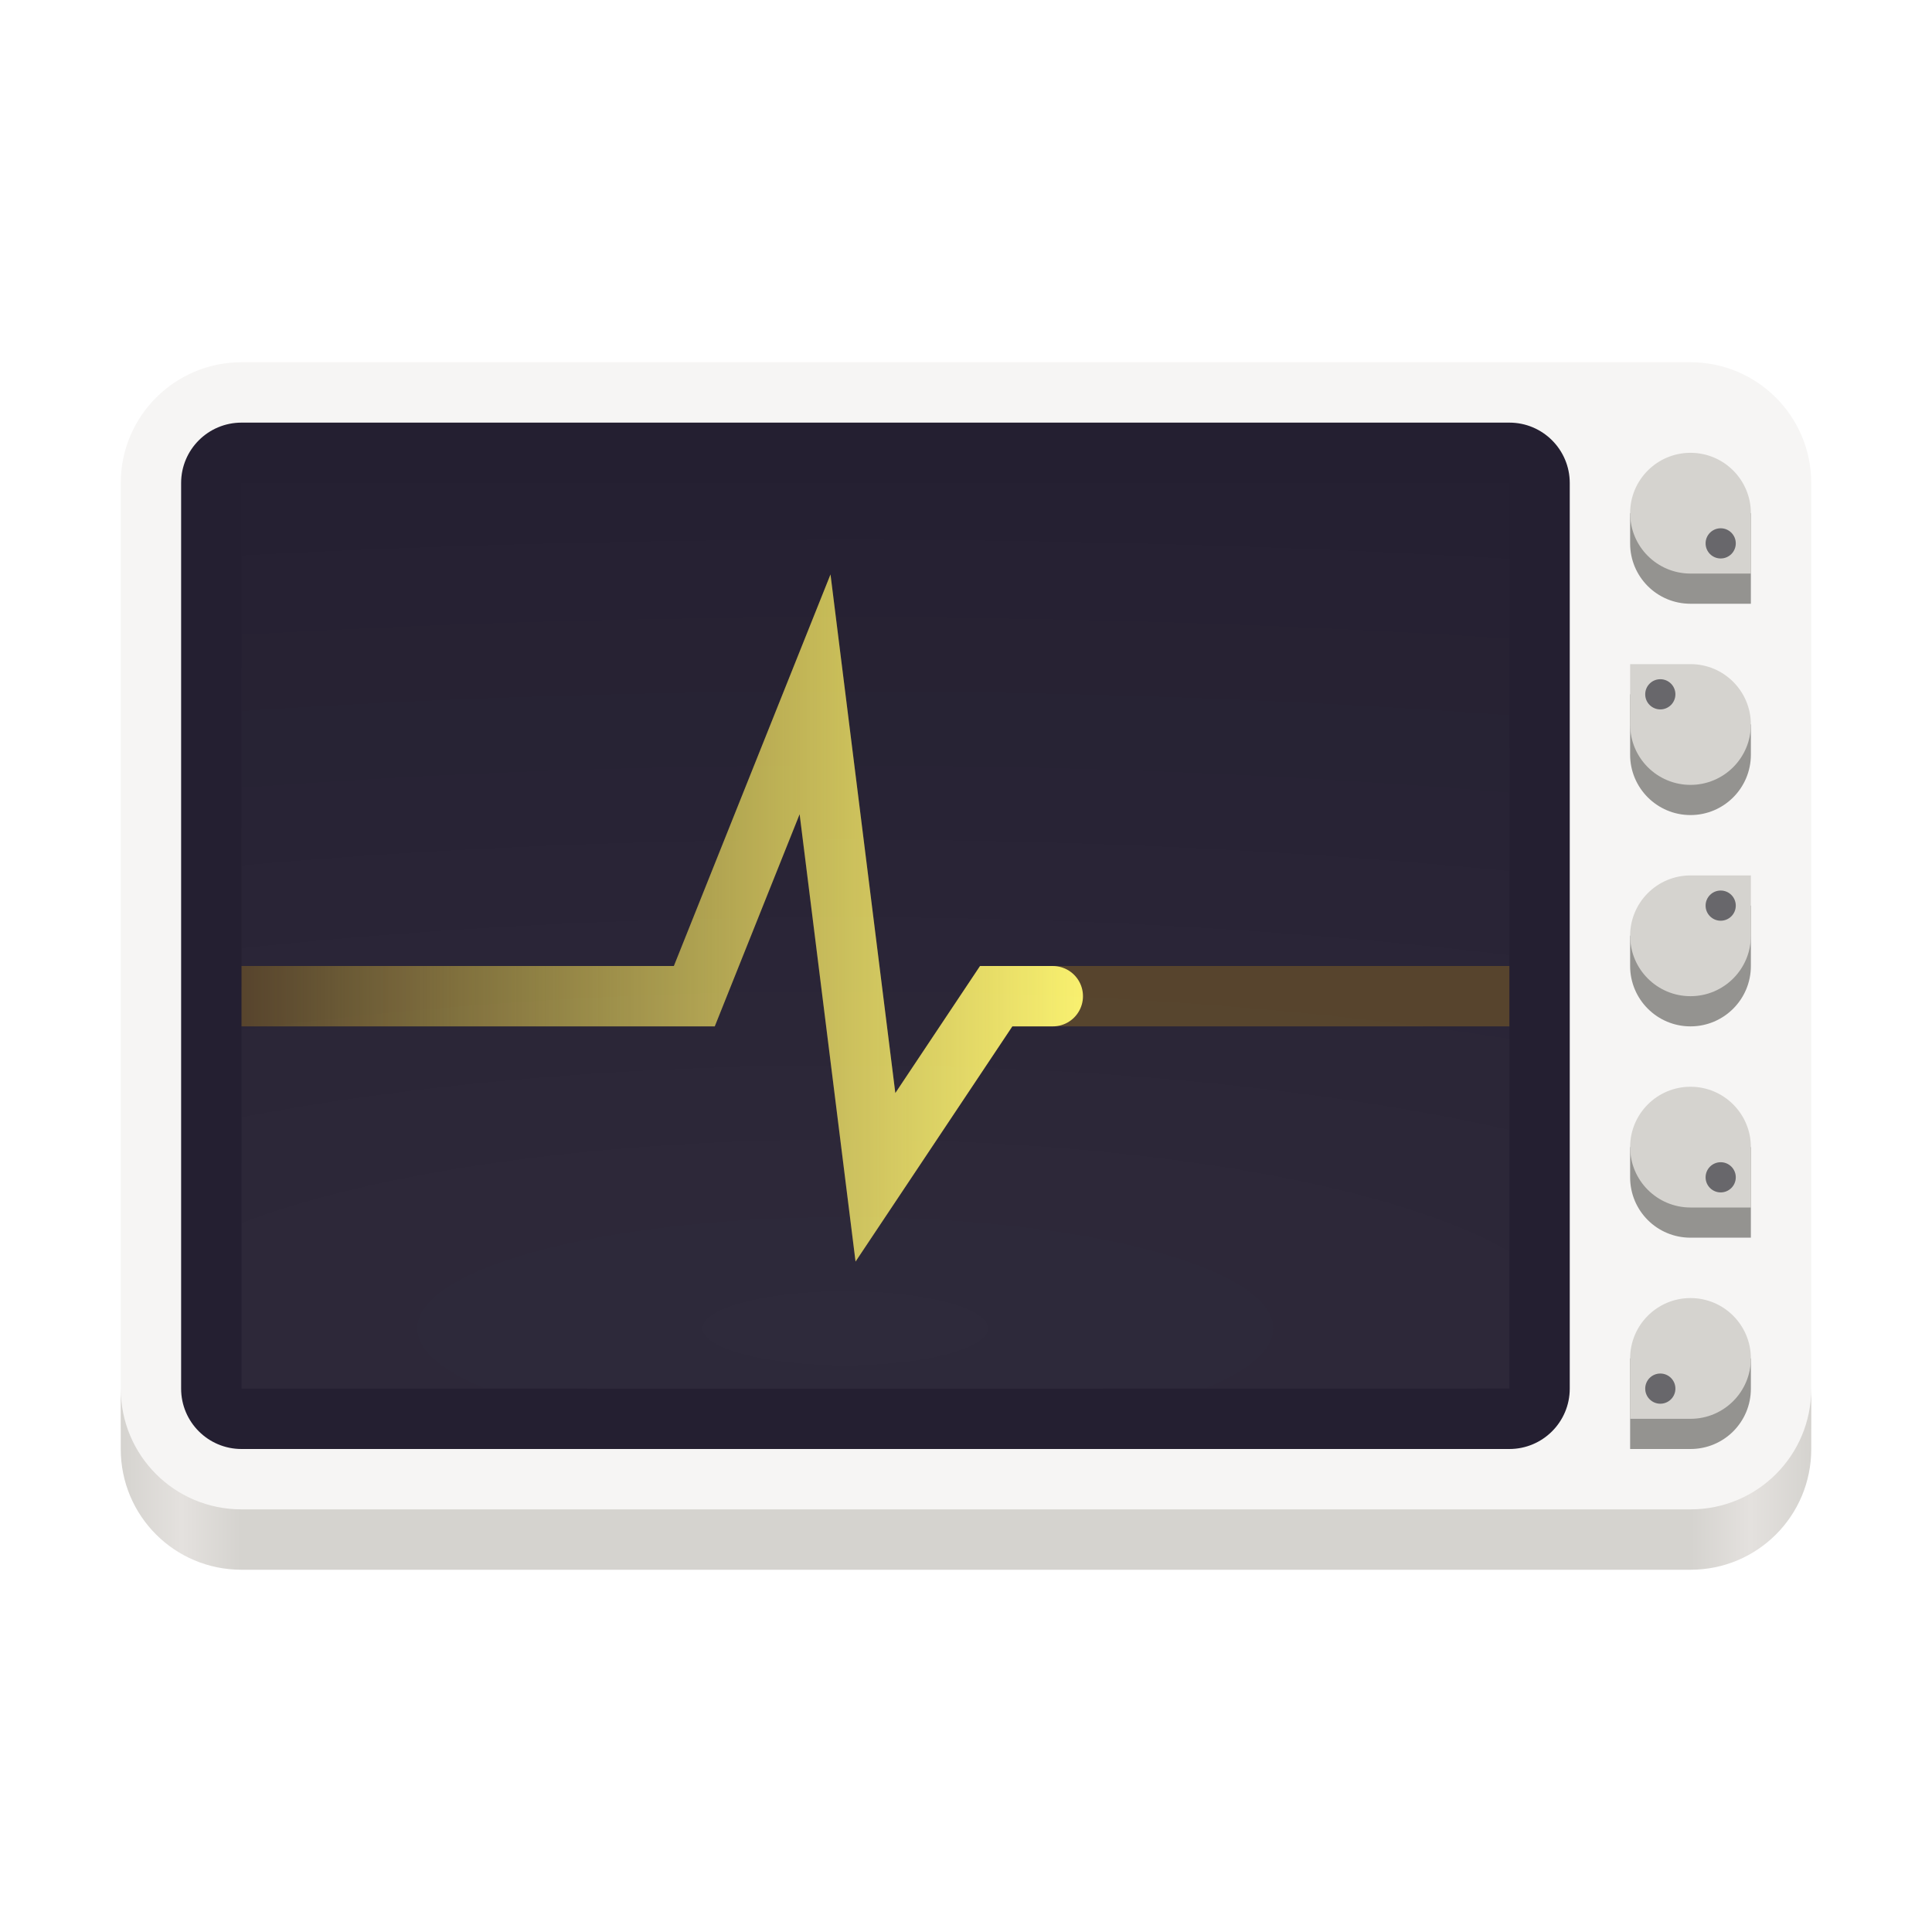
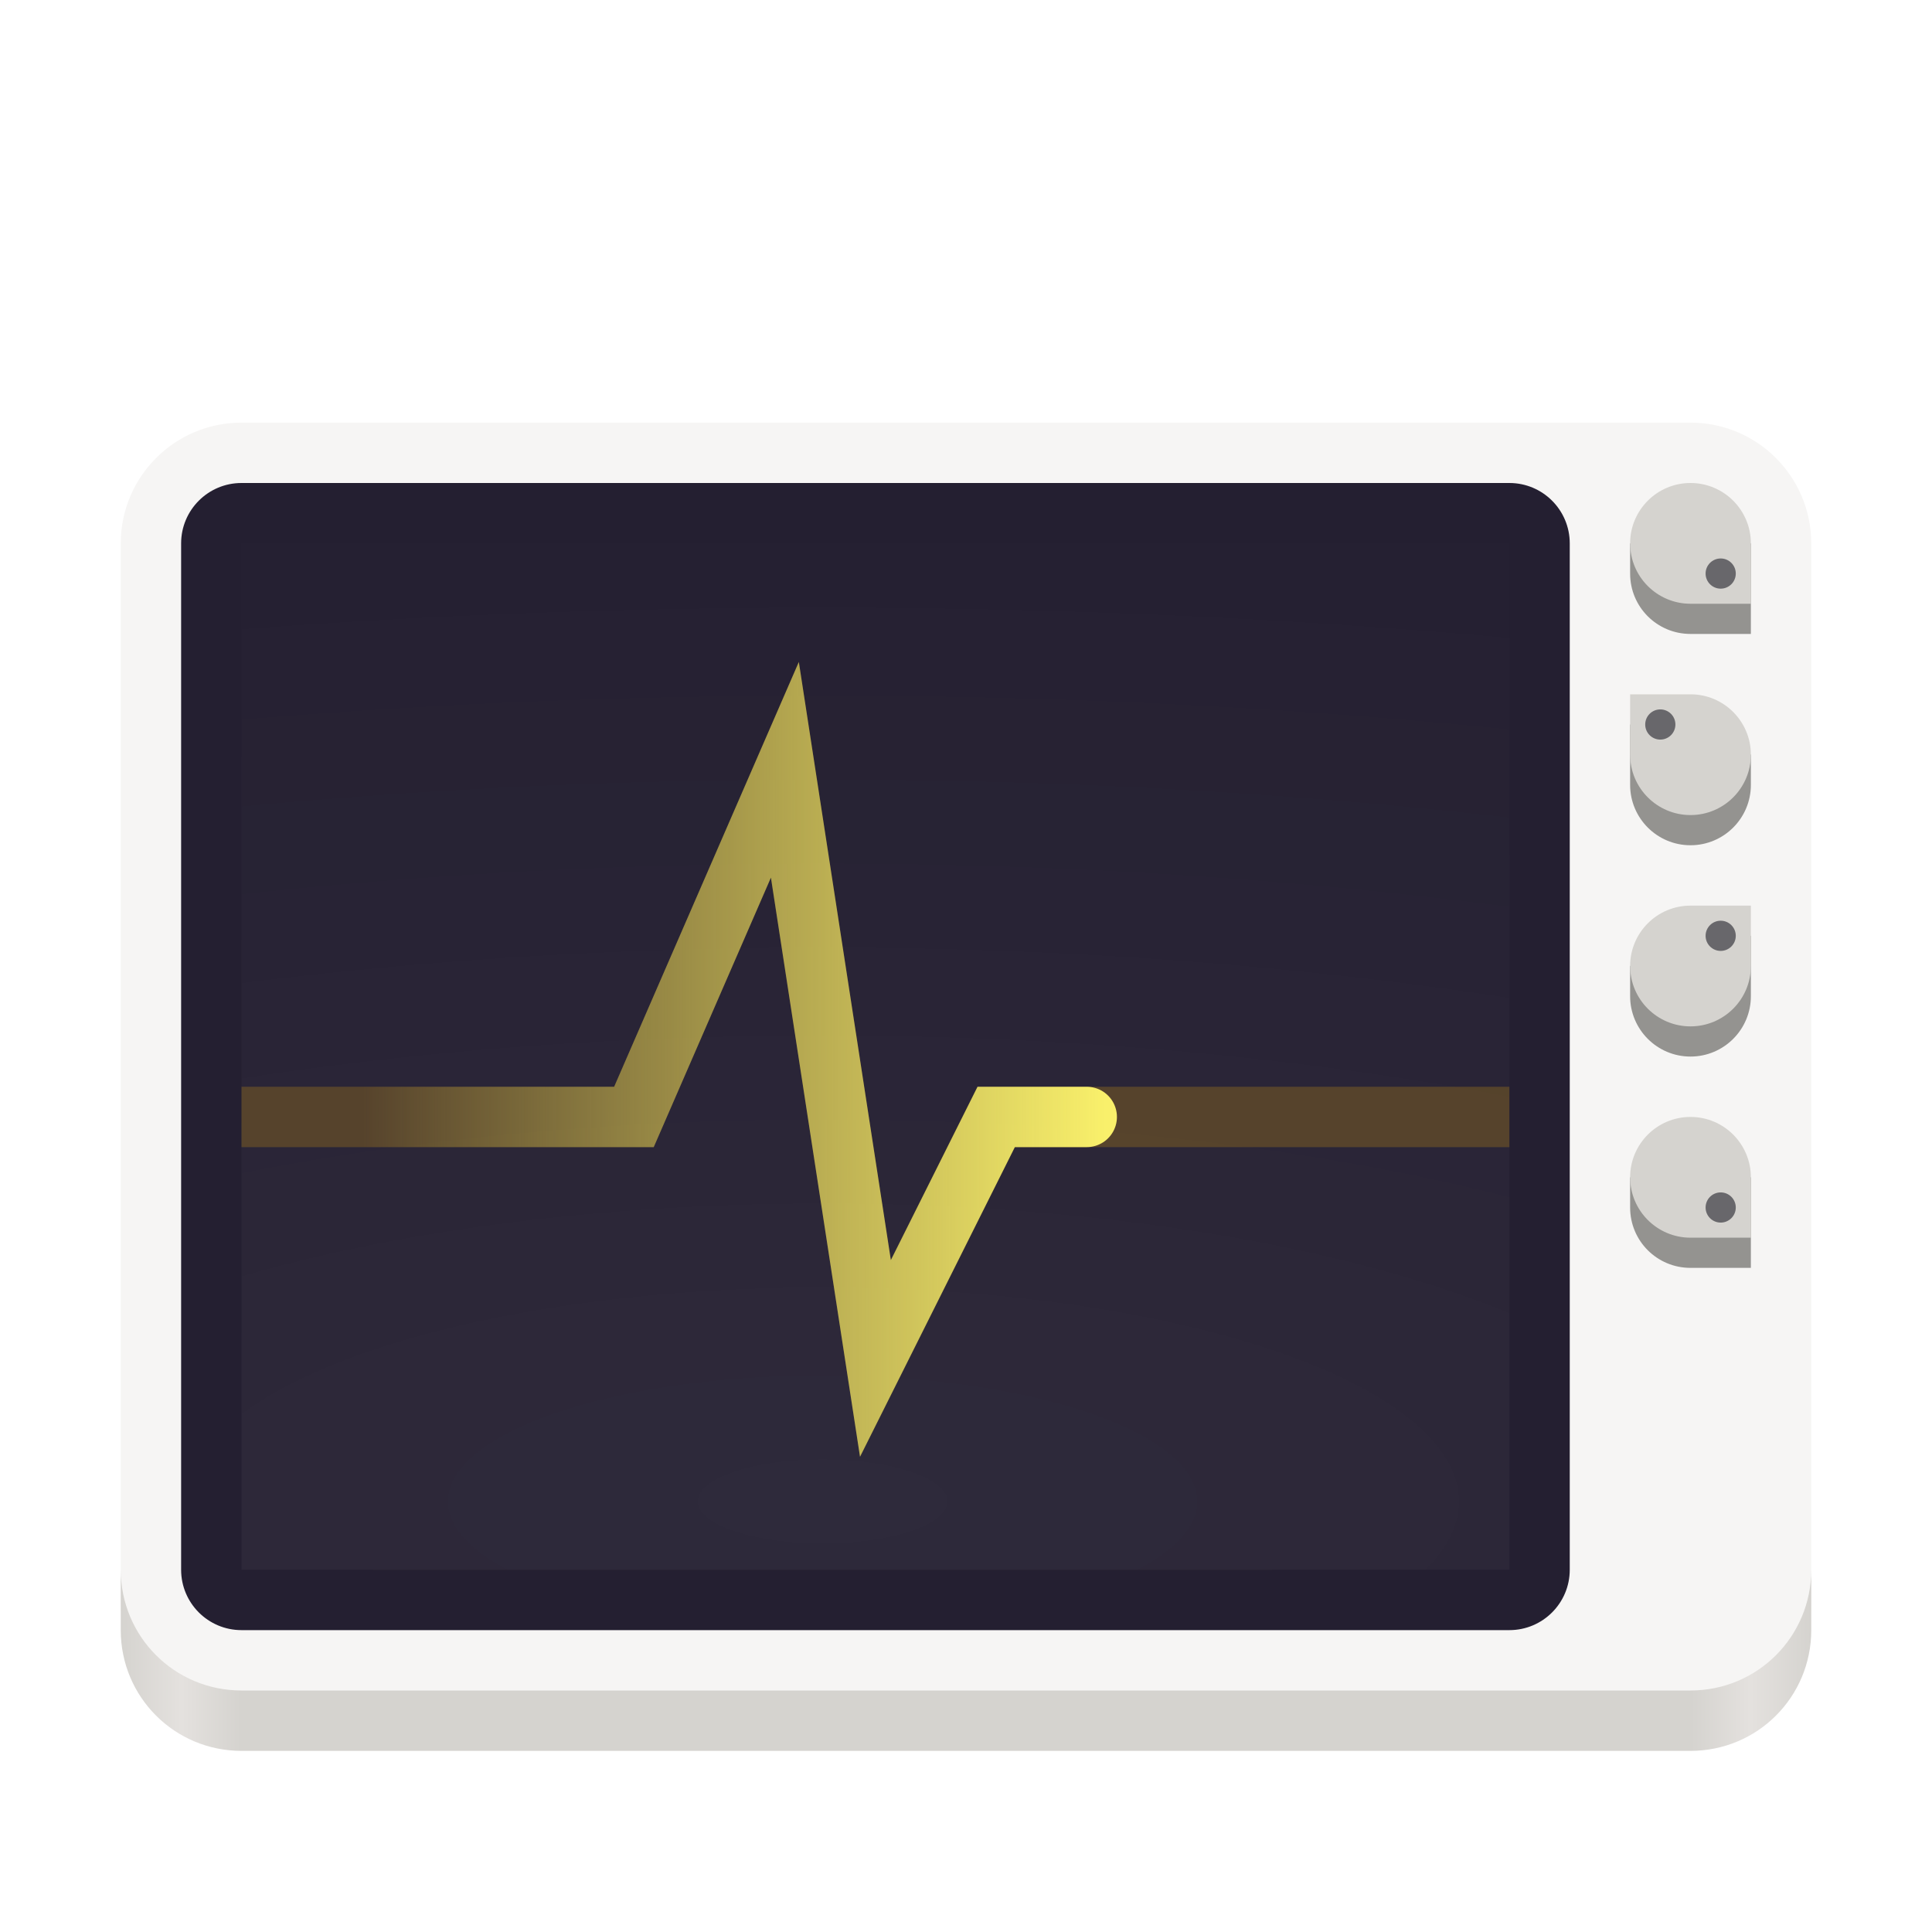
- <svg xmlns="http://www.w3.org/2000/svg" xmlns:xlink="http://www.w3.org/1999/xlink" viewBox="0 0 128 128" style="display:inline;enable-background:new" version="1.0" id="svg11300" height="128" width="128">
+ <svg xmlns="http://www.w3.org/2000/svg" xmlns:xlink="http://www.w3.org/1999/xlink" width="128" height="128" id="svg11300" version="1.0" style="display:inline;enable-background:new" viewBox="0 0 128 128">
  <defs id="defs3">
    <linearGradient id="linearGradient1076">
-       <stop id="stop1064" offset="0" style="stop-color:#d5d3cf;stop-opacity:1" />
-       <stop style="stop-color:#e4e1de;stop-opacity:1" offset="0.036" id="stop1066" />
-       <stop id="stop1068" offset="0.071" style="stop-color:#d5d3cf;stop-opacity:1" />
-       <stop style="stop-color:#d5d3cf;stop-opacity:1" offset="0.929" id="stop1070" />
-       <stop id="stop1072" offset="0.964" style="stop-color:#e4e1de;stop-opacity:1" />
-       <stop id="stop1074" offset="1" style="stop-color:#d5d3cf;stop-opacity:1" />
+       <stop style="stop-color:#d5d3cf;stop-opacity:1" offset="0" id="stop1064" />
+       <stop id="stop1066" offset="0.036" style="stop-color:#e4e1de;stop-opacity:1" />
+       <stop style="stop-color:#d5d3cf;stop-opacity:1" offset="0.071" id="stop1068" />
+       <stop id="stop1070" offset="0.929" style="stop-color:#d5d3cf;stop-opacity:1" />
+       <stop style="stop-color:#e4e1de;stop-opacity:1" offset="0.964" id="stop1072" />
+       <stop style="stop-color:#d5d3cf;stop-opacity:1" offset="1" id="stop1074" />
    </linearGradient>
-     <linearGradient y2="619.964" x2="568" y1="619.964" x1="120" gradientTransform="matrix(0.25,0,0,0.25,-22,109.009)" gradientUnits="userSpaceOnUse" id="linearGradient1444-2-3-2" xlink:href="#linearGradient1076" />
-     <linearGradient gradientTransform="matrix(0.25,0,0,0.25,-12,225)" gradientUnits="userSpaceOnUse" y2="33.559" x2="112.132" y1="33.559" x1="335.868" id="linearGradient1106-8" xlink:href="#linearGradient985" />
+     <linearGradient xlink:href="#linearGradient1076" id="linearGradient1444-2-3-2" gradientUnits="userSpaceOnUse" gradientTransform="matrix(0.25,0,0,0.25,-22,109.009)" x1="120" y1="619.964" x2="568" y2="619.964" />
+     <linearGradient xlink:href="#linearGradient985" id="linearGradient1106-8" x1="335.868" y1="33.559" x2="112.132" y2="33.559" gradientUnits="userSpaceOnUse" gradientTransform="matrix(0.25,0,0,0.25,-12,225)" />
    <linearGradient id="linearGradient985">
-       <stop style="stop-color:#f9f06b;stop-opacity:1" offset="0" id="stop981" />
-       <stop style="stop-color:#f9f06b;stop-opacity:0" offset="1" id="stop983" />
+       <stop id="stop981" offset="0" style="stop-color:#f9f06b;stop-opacity:1" />
+       <stop id="stop983" offset="1" style="stop-color:#f9f06b;stop-opacity:0" />
    </linearGradient>
-     <radialGradient gradientUnits="userSpaceOnUse" gradientTransform="matrix(-4.727273,1.1058296e-6,-3.0301491e-7,-1.227273,250.5455,-21.6754)" r="44" fy="194.19" fx="64.846" cy="194.19" cx="64.846" id="radialGradient1030" xlink:href="#linearGradient1020" />
+     <radialGradient xlink:href="#linearGradient1020" id="radialGradient1030" cx="64.846" cy="194.19" fx="64.846" fy="194.19" r="44" gradientTransform="matrix(-4.727273,1.1058296e-6,-3.0301491e-7,-1.227273,250.5455,-21.6754)" gradientUnits="userSpaceOnUse" />
    <linearGradient id="linearGradient1020">
-       <stop id="stop1016" offset="0" style="stop-color:#ffffff;stop-opacity:1;" />
-       <stop id="stop1018" offset="1" style="stop-color:#ffffff;stop-opacity:0.094" />
+       <stop style="stop-color:#ffffff;stop-opacity:1;" offset="0" id="stop1016" />
+       <stop style="stop-color:#ffffff;stop-opacity:0.094" offset="1" id="stop1018" />
    </linearGradient>
+     <linearGradient y2="619.964" x2="568" y1="619.964" x1="120" gradientTransform="matrix(0.25,0,0,0.25,-22.00001,-50.99097)" gradientUnits="userSpaceOnUse" id="linearGradient1444-2-3-3" xlink:href="#linearGradient1076" />
+     <radialGradient gradientUnits="userSpaceOnUse" gradientTransform="matrix(-4.136363,1.2532736e-6,-2.6513804e-7,-1.390909,319.2273,170.6345)" r="44" fy="194.19" fx="64" cy="194.19" cx="64" id="radialGradient1030-8" xlink:href="#linearGradient1020" />
+     <linearGradient gradientTransform="matrix(0.25,0,0,0.25,-2.00001,61)" gradientUnits="userSpaceOnUse" y2="33.559" x2="104" y1="33.559" x1="301" id="linearGradient1106-2" xlink:href="#linearGradient985" />
  </defs>
-   <g transform="translate(0,-172)" style="display:inline" id="layer1">
-     <g style="display:none" id="layer2">
-       <text id="context" y="148.652" x="7.95" style="font-style:normal;font-variant:normal;font-weight:normal;font-stretch:normal;font-size:6.088px;line-height:125%;font-family:Cantarell;-inkscape-font-specification:'Cantarell, Normal';text-align:start;writing-mode:lr-tb;text-anchor:start;display:inline;fill:#000000;fill-opacity:1;stroke:none;stroke-width:0.333;enable-background:new" xml:space="preserve">
-         <tspan style="stroke-width:0.333" y="148.652" x="7.95" id="tspan2716">apps</tspan>
-       </text>
-       <text xml:space="preserve" style="font-style:normal;font-variant:normal;font-weight:bold;font-stretch:normal;font-size:6.088px;line-height:125%;font-family:Cantarell;-inkscape-font-specification:'Cantarell, Bold';text-align:start;writing-mode:lr-tb;text-anchor:start;display:inline;fill:#000000;fill-opacity:1;stroke:none;stroke-width:0.333;enable-background:new" x="7.753" y="157.234" id="text3021">
-         <tspan style="stroke-width:0.333" id="tspan3023" x="7.753" y="157.234">org.gnome.SystemMonitor</tspan>
-       </text>
-       <g id="g12027" transform="matrix(7.991171,0,0,8.003641,-167.7909,-4846.078)" style="display:inline;fill:#000000;enable-background:new" />
-       <rect y="172" x="9.2651362e-08" height="128" width="128" id="rect13805" style="display:inline;overflow:visible;visibility:visible;fill:#f0f0f0;fill-opacity:1;fill-rule:nonzero;stroke:none;stroke-width:0.5;marker:none;enable-background:accumulate" />
-       <g transform="translate(-24,24)" style="fill:none;fill-opacity:0.251;stroke:#a579b3;stroke-opacity:1" id="g883" />
-       <g transform="translate(-24,24)" style="fill:none;fill-opacity:0.251;stroke:#a579b3;stroke-opacity:1" id="g900" />
-       <g transform="matrix(0.25,0,0,0.25,6.9488522e-8,225)" id="g1168">
-         <rect style="opacity:0.1;fill:#2864b0;fill-opacity:1;stroke:none;stroke-width:1;stroke-linecap:butt;stroke-linejoin:miter;stroke-miterlimit:4;stroke-dasharray:none;stroke-dashoffset:0;stroke-opacity:1;marker:none;marker-start:none;marker-mid:none;marker-end:none;paint-order:normal" id="rect1110" width="320" height="448" x="96" y="-180" rx="32" ry="32" />
-         <rect style="display:inline;opacity:0.1;fill:#2864b0;fill-opacity:1;stroke:none;stroke-width:1;stroke-linecap:butt;stroke-linejoin:miter;stroke-miterlimit:4;stroke-dasharray:none;stroke-dashoffset:0;stroke-opacity:1;marker:none;marker-start:none;marker-mid:none;marker-end:none;paint-order:normal;enable-background:new" id="rect1110-8" width="416" height="416" x="48" y="-164" rx="32" ry="32" />
-         <rect style="display:inline;opacity:0.1;fill:#2864b0;fill-opacity:1;stroke:none;stroke-width:1;stroke-linecap:butt;stroke-linejoin:miter;stroke-miterlimit:4;stroke-dasharray:none;stroke-dashoffset:0;stroke-opacity:1;marker:none;marker-start:none;marker-mid:none;marker-end:none;paint-order:normal;enable-background:new" id="rect1110-8-9" width="448" height="320" x="32" y="-116" rx="32" ry="32" />
-         <circle style="opacity:0.1;fill:#2864b0;fill-opacity:1;stroke:none;stroke-width:1;stroke-linecap:butt;stroke-linejoin:miter;stroke-miterlimit:4;stroke-dasharray:none;stroke-dashoffset:0;stroke-opacity:1;marker:none;marker-start:none;marker-mid:none;marker-end:none;paint-order:normal" id="path1142" r="240" cy="44" cx="256" />
-       </g>
-     </g>
-     <g style="display:inline" id="layer9">
-       <rect ry="8" rx="8" y="196" x="8" height="78" width="112" id="rect929-36-9-3" style="display:inline;opacity:1;vector-effect:none;fill:#f6f5f4;fill-opacity:1;stroke:none;stroke-width:0.011px;stroke-linecap:butt;stroke-linejoin:miter;stroke-miterlimit:4;stroke-dasharray:none;stroke-dashoffset:0;stroke-opacity:1;marker:none;marker-start:none;marker-mid:none;marker-end:none;paint-order:normal;enable-background:new" />
-       <path id="path956" d="m 116,232 v 4 c 0,2.209 -1.791,4 -4,4 -2.209,0 -4,-1.791 -4,-4 v -2 l 4,-2 z" style="display:inline;opacity:1;vector-effect:none;fill:#949390;fill-opacity:1;stroke:none;stroke-width:4;stroke-linecap:round;stroke-linejoin:miter;stroke-miterlimit:4;stroke-dasharray:none;stroke-dashoffset:0;stroke-opacity:1;marker:none;marker-start:none;marker-mid:none;marker-end:none;paint-order:normal;enable-background:new" />
-       <rect ry="4" rx="4" y="200" x="12" height="68" width="92" id="rect946-0-7-6" style="display:inline;opacity:1;vector-effect:none;fill:#241f31;fill-opacity:1;stroke:none;stroke-width:0.011px;stroke-linecap:butt;stroke-linejoin:miter;stroke-miterlimit:4;stroke-dasharray:none;stroke-dashoffset:0;stroke-opacity:1;marker:none;marker-start:none;marker-mid:none;marker-end:none;paint-order:normal;enable-background:new" />
-       <path id="rect929-3-6-3-1" d="m 8,264 v 4 c 0,4.432 3.568,8 8,8 h 96 c 4.432,0 8,-3.568 8,-8 v -4 c 0,4.432 -3.568,8 -8,8 H 16 c -4.432,0 -8,-3.568 -8,-8 z" style="display:inline;opacity:1;vector-effect:none;fill:url(#linearGradient1444-2-3-2);fill-opacity:1;stroke:none;stroke-width:0.011px;stroke-linecap:butt;stroke-linejoin:miter;stroke-miterlimit:4;stroke-dasharray:none;stroke-dashoffset:0;stroke-opacity:1;marker:none;marker-start:none;marker-mid:none;marker-end:none;paint-order:normal;enable-background:new" />
-       <path d="m 16,238 h 30 l 8,-20 4,32 8,-12 h 34" style="display:inline;opacity:0.236;fill:none;stroke:#e5a50a;stroke-width:4;stroke-linecap:butt;stroke-linejoin:miter;stroke-miterlimit:10;stroke-dasharray:none;stroke-opacity:1;enable-background:new" id="path1092-6-1-3-7-5-9" />
-       <path d="m 16,238 h 30 l 8,-20 4,32 8,-12 h 3.75" style="display:inline;opacity:1;fill:none;stroke:url(#linearGradient1106-8);stroke-width:4;stroke-linecap:round;stroke-linejoin:miter;stroke-miterlimit:10;stroke-dasharray:none;stroke-opacity:1;enable-background:new" id="path1092-6-1-3-7-5-1-3" />
-       <path id="rect1158" d="m 108,262 v 6 h 4 c 2.216,0 4,-1.784 4,-4 v -2 z" style="display:inline;opacity:1;vector-effect:none;fill:#949390;fill-opacity:1;stroke:none;stroke-width:4;stroke-linecap:round;stroke-linejoin:miter;stroke-miterlimit:4;stroke-dasharray:none;stroke-dashoffset:0;stroke-opacity:1;marker:none;marker-start:none;marker-mid:none;marker-end:none;paint-order:normal;enable-background:new" />
-       <path id="path952-9-2" d="m 108,266 v -4 a 4,4 0 0 1 4,-4 4,4 0 0 1 4,4 4,4 0 0 1 -4,4 z" style="display:inline;opacity:1;vector-effect:none;fill:#d5d3cf;fill-opacity:1;stroke:none;stroke-width:4;stroke-linecap:round;stroke-linejoin:miter;stroke-miterlimit:4;stroke-dasharray:none;stroke-dashoffset:0;stroke-opacity:1;marker:none;marker-start:none;marker-mid:none;marker-end:none;paint-order:normal;enable-background:new" />
-       <ellipse ry="1" rx="1" cy="264" cx="110" id="path1175" style="opacity:1;vector-effect:none;fill:#68676b;fill-opacity:1;stroke:none;stroke-width:4;stroke-linecap:round;stroke-linejoin:miter;stroke-miterlimit:4;stroke-dasharray:none;stroke-dashoffset:0;stroke-opacity:1;marker:none;marker-start:none;marker-mid:none;marker-end:none;paint-order:normal" />
-       <rect transform="scale(-1)" style="display:inline;opacity:0.05;vector-effect:none;fill:url(#radialGradient1030);fill-opacity:1;stroke:none;stroke-width:0.011px;stroke-linecap:butt;stroke-linejoin:miter;stroke-miterlimit:4;stroke-dasharray:none;stroke-dashoffset:0;stroke-opacity:1;marker:none;marker-start:none;marker-mid:none;marker-end:none;paint-order:normal;enable-background:new" id="rect968" width="84" height="60" x="-100" y="-264" />
-       <path style="display:inline;opacity:1;vector-effect:none;fill:#949390;fill-opacity:1;stroke:none;stroke-width:4;stroke-linecap:round;stroke-linejoin:miter;stroke-miterlimit:4;stroke-dasharray:none;stroke-dashoffset:0;stroke-opacity:1;marker:none;marker-start:none;marker-mid:none;marker-end:none;paint-order:normal;enable-background:new" d="m 116,248 v 6 h -4 c -2.216,0 -4,-1.784 -4,-4 v -2 z" id="path944" />
-       <path style="display:inline;opacity:1;vector-effect:none;fill:#d5d3cf;fill-opacity:1;stroke:none;stroke-width:4;stroke-linecap:round;stroke-linejoin:miter;stroke-miterlimit:4;stroke-dasharray:none;stroke-dashoffset:0;stroke-opacity:1;marker:none;marker-start:none;marker-mid:none;marker-end:none;paint-order:normal;enable-background:new" d="m 116,252 v -4 a 4,4 0 0 0 -4,-4 4,4 0 0 0 -4,4 4,4 0 0 0 4,4 z" id="path946" />
-       <ellipse transform="scale(-1,1)" style="opacity:1;vector-effect:none;fill:#68676b;fill-opacity:1;stroke:none;stroke-width:4;stroke-linecap:round;stroke-linejoin:miter;stroke-miterlimit:4;stroke-dasharray:none;stroke-dashoffset:0;stroke-opacity:1;marker:none;marker-start:none;marker-mid:none;marker-end:none;paint-order:normal" id="ellipse948" cx="-114" cy="250" rx="1" ry="1" />
-       <path id="path952" d="m 116,230 v 4 a 4,4 0 0 1 -4,4 4,4 0 0 1 -4,-4 4,4 0 0 1 4,-4 z" style="display:inline;opacity:1;vector-effect:none;fill:#d5d3cf;fill-opacity:1;stroke:none;stroke-width:4;stroke-linecap:round;stroke-linejoin:miter;stroke-miterlimit:4;stroke-dasharray:none;stroke-dashoffset:0;stroke-opacity:1;marker:none;marker-start:none;marker-mid:none;marker-end:none;paint-order:normal;enable-background:new" />
-       <ellipse ry="1" rx="1" cy="-232" cx="-114" id="ellipse954" style="opacity:1;vector-effect:none;fill:#68676b;fill-opacity:1;stroke:none;stroke-width:4;stroke-linecap:round;stroke-linejoin:miter;stroke-miterlimit:4;stroke-dasharray:none;stroke-dashoffset:0;stroke-opacity:1;marker:none;marker-start:none;marker-mid:none;marker-end:none;paint-order:normal" transform="scale(-1)" />
-       <path style="display:inline;opacity:1;vector-effect:none;fill:#949390;fill-opacity:1;stroke:none;stroke-width:4;stroke-linecap:round;stroke-linejoin:miter;stroke-miterlimit:4;stroke-dasharray:none;stroke-dashoffset:0;stroke-opacity:1;marker:none;marker-start:none;marker-mid:none;marker-end:none;paint-order:normal;enable-background:new" d="m 108,218 v 4 c 0,2.209 1.791,4 4,4 2.209,0 4,-1.791 4,-4 v -2 l -4,-2 z" id="path961" />
-       <path style="display:inline;opacity:1;vector-effect:none;fill:#d5d3cf;fill-opacity:1;stroke:none;stroke-width:4;stroke-linecap:round;stroke-linejoin:miter;stroke-miterlimit:4;stroke-dasharray:none;stroke-dashoffset:0;stroke-opacity:1;marker:none;marker-start:none;marker-mid:none;marker-end:none;paint-order:normal;enable-background:new" d="m 108,216 v 4 a 4,4 0 0 0 4,4 4,4 0 0 0 4,-4 4,4 0 0 0 -4,-4 z" id="path963" />
-       <ellipse transform="scale(1,-1)" style="opacity:1;vector-effect:none;fill:#68676b;fill-opacity:1;stroke:none;stroke-width:4;stroke-linecap:round;stroke-linejoin:miter;stroke-miterlimit:4;stroke-dasharray:none;stroke-dashoffset:0;stroke-opacity:1;marker:none;marker-start:none;marker-mid:none;marker-end:none;paint-order:normal" id="ellipse965" cx="110" cy="-218" rx="1" ry="1" />
-       <path id="path973" d="m 116,206 v 6 h -4 c -2.216,0 -4,-1.784 -4,-4 v -2 z" style="display:inline;opacity:1;vector-effect:none;fill:#949390;fill-opacity:1;stroke:none;stroke-width:4;stroke-linecap:round;stroke-linejoin:miter;stroke-miterlimit:4;stroke-dasharray:none;stroke-dashoffset:0;stroke-opacity:1;marker:none;marker-start:none;marker-mid:none;marker-end:none;paint-order:normal;enable-background:new" />
-       <path id="path975" d="m 116,210 v -4 a 4,4 0 0 0 -4,-4 4,4 0 0 0 -4,4 4,4 0 0 0 4,4 z" style="display:inline;opacity:1;vector-effect:none;fill:#d5d3cf;fill-opacity:1;stroke:none;stroke-width:4;stroke-linecap:round;stroke-linejoin:miter;stroke-miterlimit:4;stroke-dasharray:none;stroke-dashoffset:0;stroke-opacity:1;marker:none;marker-start:none;marker-mid:none;marker-end:none;paint-order:normal;enable-background:new" />
-       <ellipse ry="1" rx="1" cy="208" cx="-114" id="ellipse977" style="opacity:1;vector-effect:none;fill:#68676b;fill-opacity:1;stroke:none;stroke-width:4;stroke-linecap:round;stroke-linejoin:miter;stroke-miterlimit:4;stroke-dasharray:none;stroke-dashoffset:0;stroke-opacity:1;marker:none;marker-start:none;marker-mid:none;marker-end:none;paint-order:normal" transform="scale(-1,1)" />
-     </g>
+   <rect style="display:inline;opacity:1;vector-effect:none;fill:#f6f5f4;fill-opacity:1;stroke:none;stroke-width:0.011px;stroke-linecap:butt;stroke-linejoin:miter;stroke-miterlimit:4;stroke-dasharray:none;stroke-dashoffset:0;stroke-opacity:1;marker:none;marker-start:none;marker-mid:none;marker-end:none;paint-order:normal;enable-background:new" id="rect929-36-9-9" width="112" height="86" x="8" y="28" rx="8" ry="8" />
+   <rect rx="4" style="display:inline;opacity:1;vector-effect:none;fill:#241f31;fill-opacity:1;stroke:none;stroke-width:0.011px;stroke-linecap:butt;stroke-linejoin:miter;stroke-miterlimit:4;stroke-dasharray:none;stroke-dashoffset:0;stroke-opacity:1;marker:none;marker-start:none;marker-mid:none;marker-end:none;paint-order:normal;enable-background:new" id="rect946-0-7-4" width="92" height="76" x="12" y="32" ry="4" />
+   <path style="display:inline;opacity:1;vector-effect:none;fill:url(#linearGradient1444-2-3-3);fill-opacity:1;stroke:none;stroke-width:0.011px;stroke-linecap:butt;stroke-linejoin:miter;stroke-miterlimit:4;stroke-dasharray:none;stroke-dashoffset:0;stroke-opacity:1;marker:none;marker-start:none;marker-mid:none;marker-end:none;paint-order:normal;enable-background:new" d="m 8,104 v 4 c 0,4.432 3.568,8 8,8 h 96 c 4.432,0 8,-3.568 8,-8 v -4 c 0,4.432 -3.568,8 -8,8 h -96 c -4.432,0 -8,-3.568 -8,-8 z" id="rect929-3-6-3-9" />
+   <rect y="-104" x="16" height="68" width="84" id="rect968-2" style="display:inline;opacity:0.05;vector-effect:none;fill:url(#radialGradient1030-8);fill-opacity:1;stroke:none;stroke-width:0.011px;stroke-linecap:butt;stroke-linejoin:miter;stroke-miterlimit:4;stroke-dasharray:none;stroke-dashoffset:0;stroke-opacity:1;marker:none;marker-start:none;marker-mid:none;marker-end:none;paint-order:normal;enable-background:new" transform="scale(1,-1)" />
+   <path id="path1092-6-1-3-7-5-5" style="display:inline;opacity:0.236;fill:none;stroke:#e5a50a;stroke-width:4;stroke-linecap:butt;stroke-linejoin:miter;stroke-miterlimit:10;stroke-dasharray:none;stroke-opacity:1;enable-background:new" d="m 16,74 h 26 l 10,-23 6,39 8,-16 h 34" />
+   <path id="path1092-6-1-3-7-5-1-0" style="display:inline;opacity:1;fill:none;stroke:url(#linearGradient1106-2);stroke-width:4;stroke-linecap:round;stroke-linejoin:miter;stroke-miterlimit:10;stroke-dasharray:none;stroke-opacity:1;enable-background:new" d="m 16,74 h 26 l 10,-23 6,39 8,-16 h 6" />
+   <g transform="translate(0,-170)" id="g1063">
+     <path style="display:inline;opacity:1;vector-effect:none;fill:#949390;fill-opacity:1;stroke:none;stroke-width:4;stroke-linecap:round;stroke-linejoin:miter;stroke-miterlimit:4;stroke-dasharray:none;stroke-dashoffset:0;stroke-opacity:1;marker:none;marker-start:none;marker-mid:none;marker-end:none;paint-order:normal;enable-background:new" d="m 116,232 v 4 c 0,2.209 -1.791,4 -4,4 -2.209,0 -4,-1.791 -4,-4 v -2 l 4,-2 z" id="path1066" />
+     <path id="path1074" d="m 116,248 v 6 h -4 c -2.216,0 -4,-1.784 -4,-4 v -2 z" style="display:inline;opacity:1;vector-effect:none;fill:#949390;fill-opacity:1;stroke:none;stroke-width:4;stroke-linecap:round;stroke-linejoin:miter;stroke-miterlimit:4;stroke-dasharray:none;stroke-dashoffset:0;stroke-opacity:1;marker:none;marker-start:none;marker-mid:none;marker-end:none;paint-order:normal;enable-background:new" />
+     <path id="path1076" d="m 116,252 v -4 a 4,4 0 0 0 -4,-4 4,4 0 0 0 -4,4 4,4 0 0 0 4,4 z" style="display:inline;opacity:1;vector-effect:none;fill:#d5d3cf;fill-opacity:1;stroke:none;stroke-width:4;stroke-linecap:round;stroke-linejoin:miter;stroke-miterlimit:4;stroke-dasharray:none;stroke-dashoffset:0;stroke-opacity:1;marker:none;marker-start:none;marker-mid:none;marker-end:none;paint-order:normal;enable-background:new" />
+     <ellipse ry="1" rx="1" cy="250" cx="-114" id="ellipse1078" style="display:inline;opacity:1;vector-effect:none;fill:#68676b;fill-opacity:1;stroke:none;stroke-width:4;stroke-linecap:round;stroke-linejoin:miter;stroke-miterlimit:4;stroke-dasharray:none;stroke-dashoffset:0;stroke-opacity:1;marker:none;marker-start:none;marker-mid:none;marker-end:none;paint-order:normal;enable-background:new" transform="scale(-1,1)" />
+     <path style="display:inline;opacity:1;vector-effect:none;fill:#d5d3cf;fill-opacity:1;stroke:none;stroke-width:4;stroke-linecap:round;stroke-linejoin:miter;stroke-miterlimit:4;stroke-dasharray:none;stroke-dashoffset:0;stroke-opacity:1;marker:none;marker-start:none;marker-mid:none;marker-end:none;paint-order:normal;enable-background:new" d="m 116,230 v 4 a 4,4 0 0 1 -4,4 4,4 0 0 1 -4,-4 4,4 0 0 1 4,-4 z" id="path1080" />
+     <ellipse transform="scale(-1)" style="display:inline;opacity:1;vector-effect:none;fill:#68676b;fill-opacity:1;stroke:none;stroke-width:4;stroke-linecap:round;stroke-linejoin:miter;stroke-miterlimit:4;stroke-dasharray:none;stroke-dashoffset:0;stroke-opacity:1;marker:none;marker-start:none;marker-mid:none;marker-end:none;paint-order:normal;enable-background:new" id="ellipse1082" cx="-114" cy="-232" rx="1" ry="1" />
+     <path id="path1084" d="m 108,218 v 4 c 0,2.209 1.791,4 4,4 2.209,0 4,-1.791 4,-4 v -2 l -4,-2 z" style="display:inline;opacity:1;vector-effect:none;fill:#949390;fill-opacity:1;stroke:none;stroke-width:4;stroke-linecap:round;stroke-linejoin:miter;stroke-miterlimit:4;stroke-dasharray:none;stroke-dashoffset:0;stroke-opacity:1;marker:none;marker-start:none;marker-mid:none;marker-end:none;paint-order:normal;enable-background:new" />
+     <path id="path1086" d="m 108,216 v 4 a 4,4 0 0 0 4,4 4,4 0 0 0 4,-4 4,4 0 0 0 -4,-4 z" style="display:inline;opacity:1;vector-effect:none;fill:#d5d3cf;fill-opacity:1;stroke:none;stroke-width:4;stroke-linecap:round;stroke-linejoin:miter;stroke-miterlimit:4;stroke-dasharray:none;stroke-dashoffset:0;stroke-opacity:1;marker:none;marker-start:none;marker-mid:none;marker-end:none;paint-order:normal;enable-background:new" />
+     <ellipse ry="1" rx="1" cy="-218" cx="110" id="ellipse1088" style="display:inline;opacity:1;vector-effect:none;fill:#68676b;fill-opacity:1;stroke:none;stroke-width:4;stroke-linecap:round;stroke-linejoin:miter;stroke-miterlimit:4;stroke-dasharray:none;stroke-dashoffset:0;stroke-opacity:1;marker:none;marker-start:none;marker-mid:none;marker-end:none;paint-order:normal;enable-background:new" transform="scale(1,-1)" />
+     <path style="display:inline;opacity:1;vector-effect:none;fill:#949390;fill-opacity:1;stroke:none;stroke-width:4;stroke-linecap:round;stroke-linejoin:miter;stroke-miterlimit:4;stroke-dasharray:none;stroke-dashoffset:0;stroke-opacity:1;marker:none;marker-start:none;marker-mid:none;marker-end:none;paint-order:normal;enable-background:new" d="m 116,206 v 6 h -4 c -2.216,0 -4,-1.784 -4,-4 v -2 z" id="path1090" />
+     <path style="display:inline;opacity:1;vector-effect:none;fill:#d5d3cf;fill-opacity:1;stroke:none;stroke-width:4;stroke-linecap:round;stroke-linejoin:miter;stroke-miterlimit:4;stroke-dasharray:none;stroke-dashoffset:0;stroke-opacity:1;marker:none;marker-start:none;marker-mid:none;marker-end:none;paint-order:normal;enable-background:new" d="m 116,210 v -4 a 4,4 0 0 0 -4,-4 4,4 0 0 0 -4,4 4,4 0 0 0 4,4 z" id="path1092" />
+     <ellipse transform="scale(-1,1)" style="display:inline;opacity:1;vector-effect:none;fill:#68676b;fill-opacity:1;stroke:none;stroke-width:4;stroke-linecap:round;stroke-linejoin:miter;stroke-miterlimit:4;stroke-dasharray:none;stroke-dashoffset:0;stroke-opacity:1;marker:none;marker-start:none;marker-mid:none;marker-end:none;paint-order:normal;enable-background:new" id="ellipse1094" cx="-114" cy="208" rx="1" ry="1" />
  </g>
</svg>
